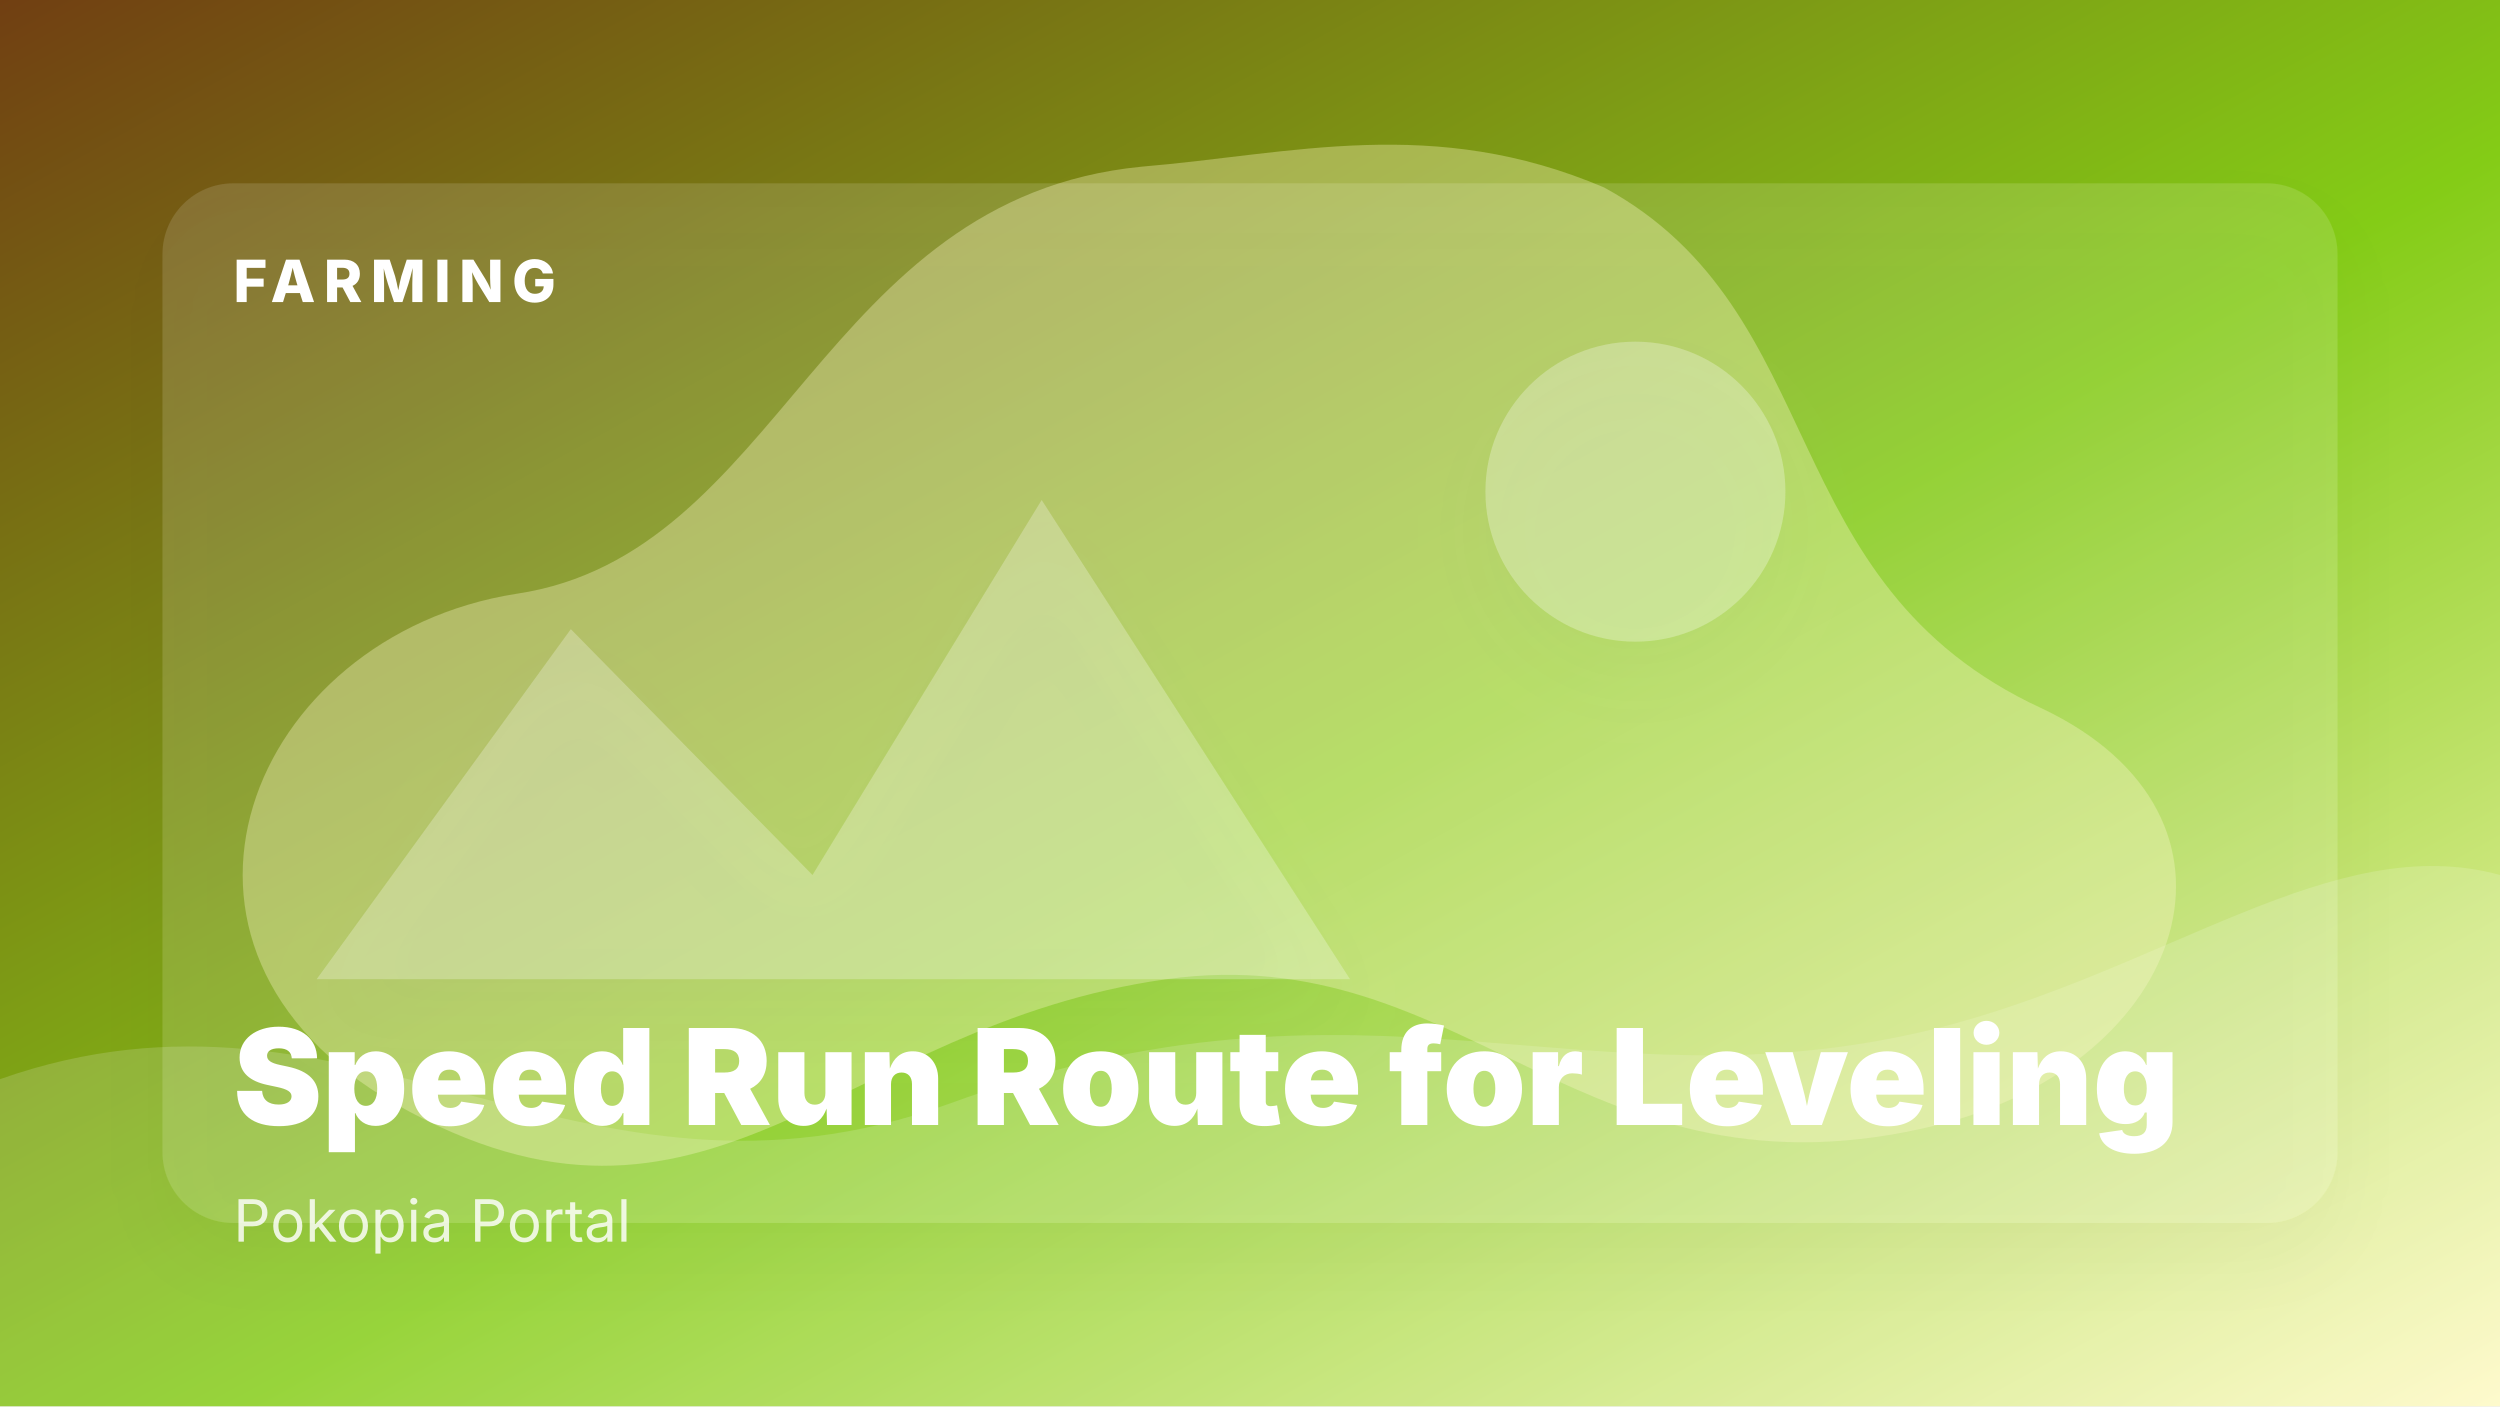
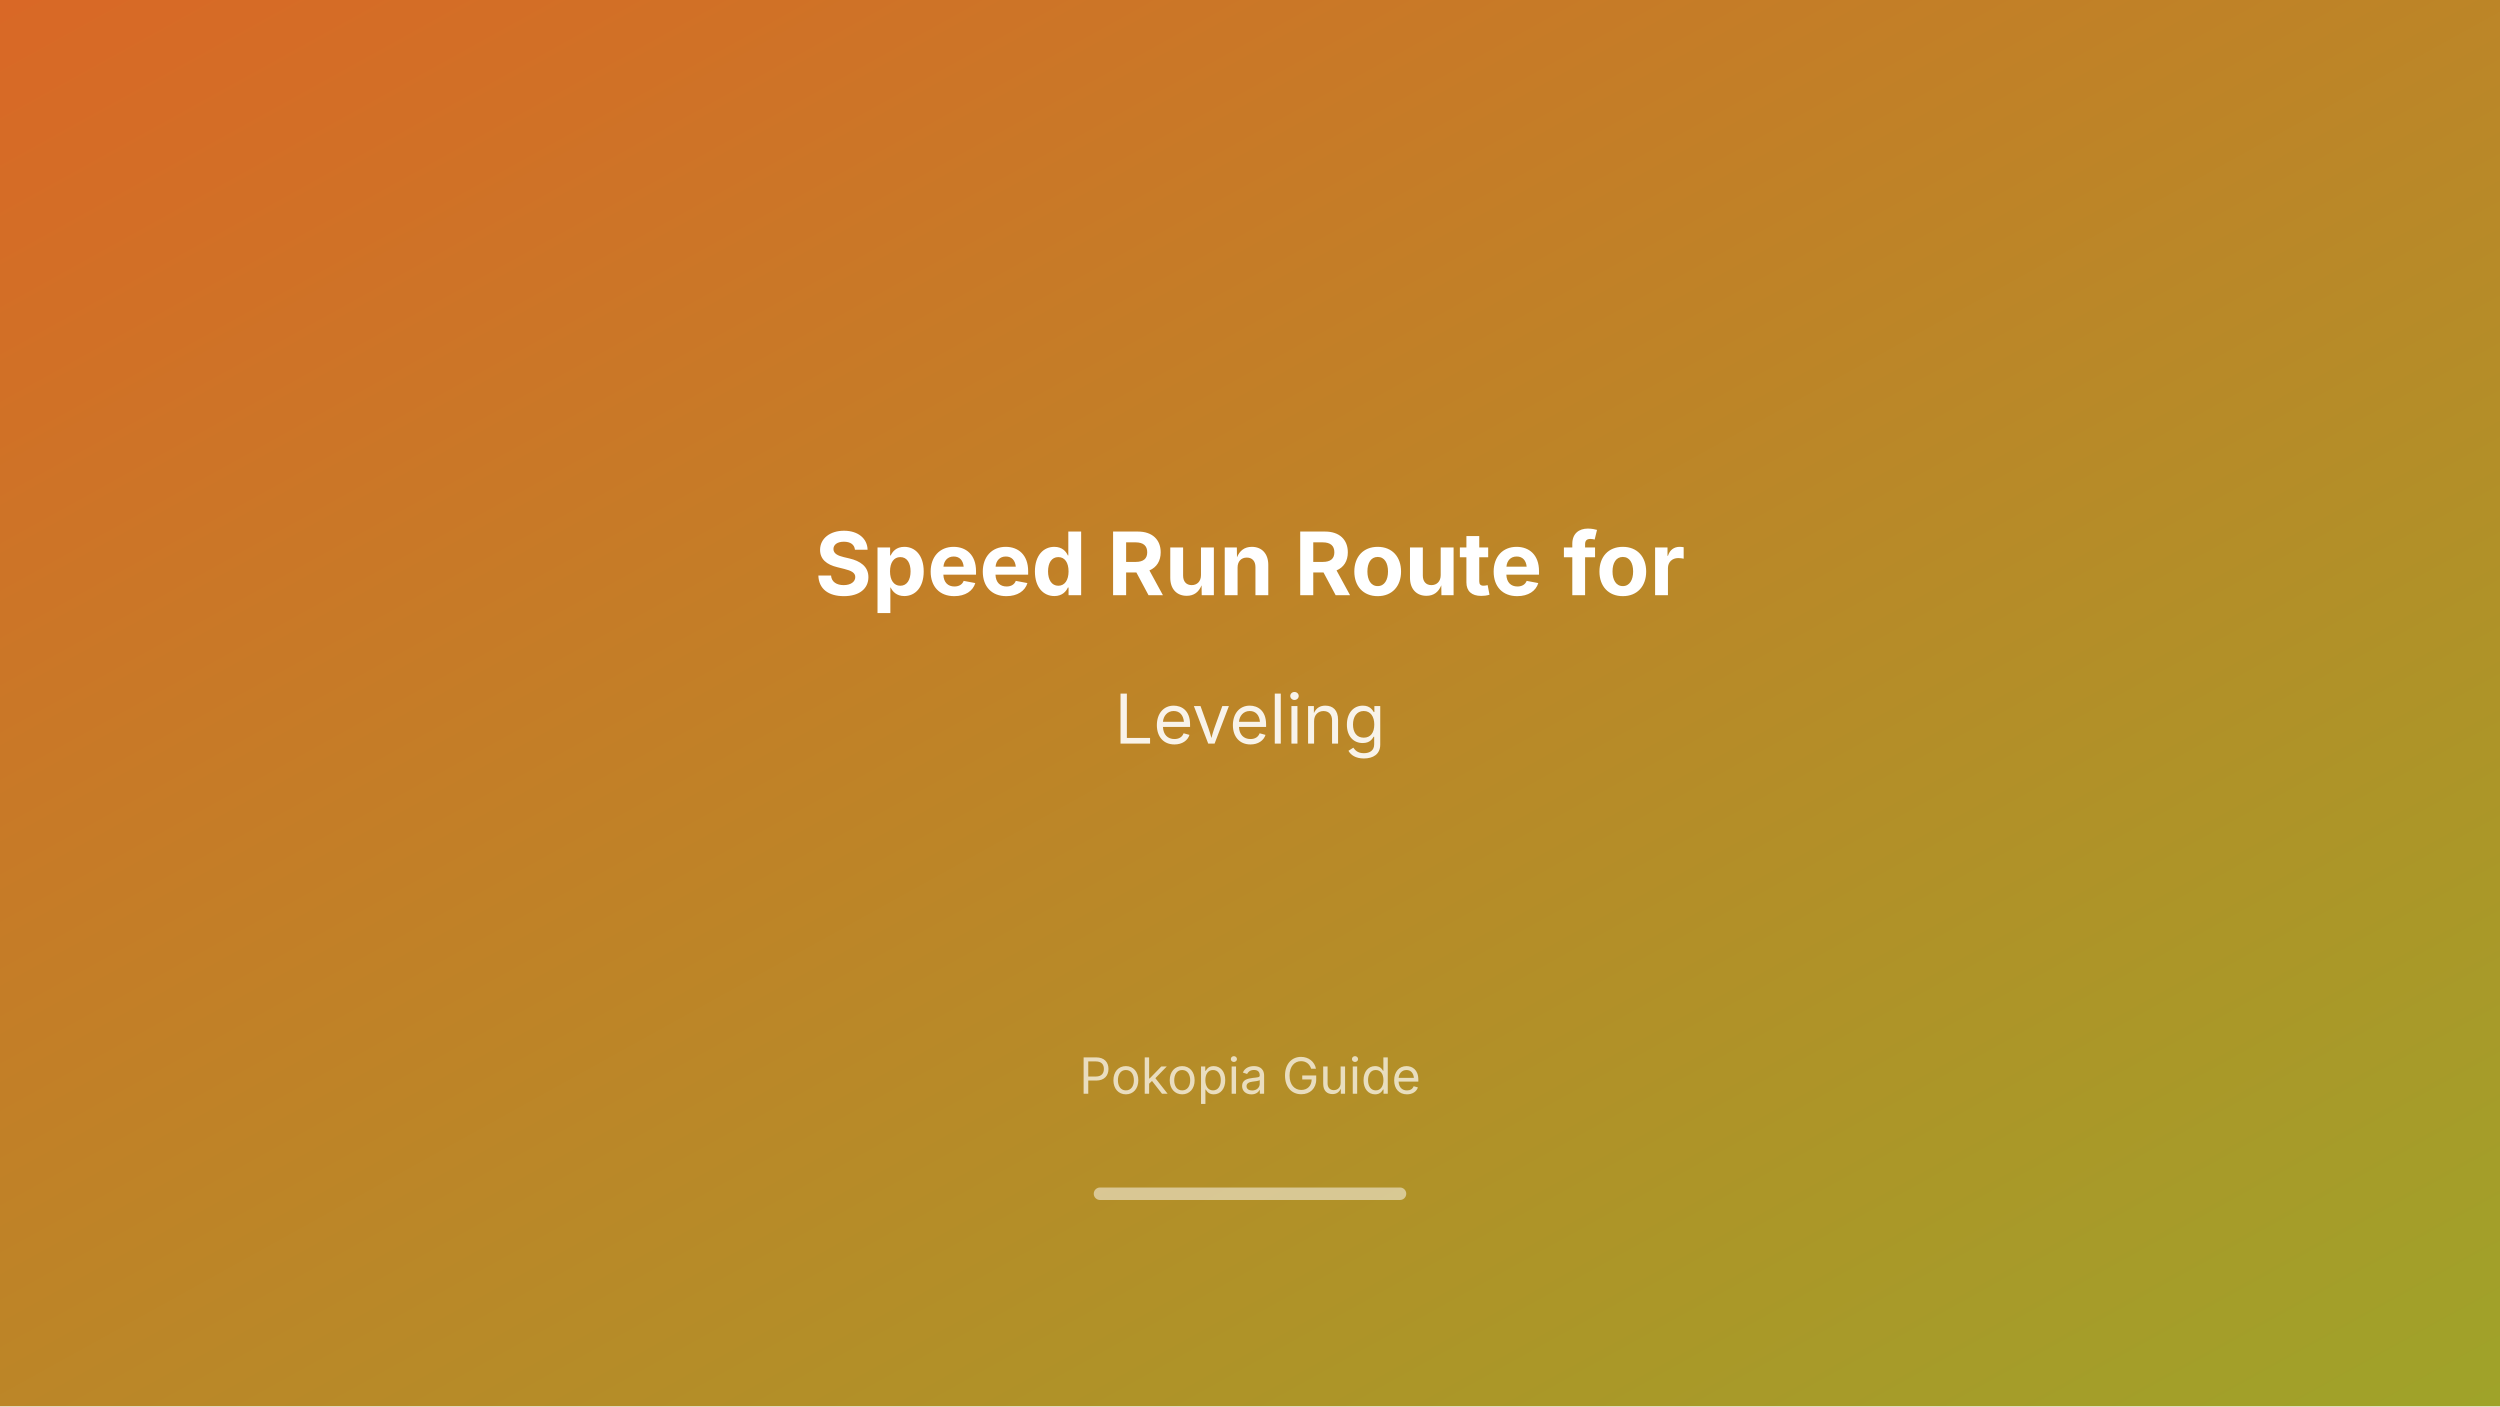
- <svg xmlns="http://www.w3.org/2000/svg" width="1200" height="675" viewBox="0 0 1200 675" role="img" aria-label="Speed Run Route for Leveling">
+ <svg xmlns="http://www.w3.org/2000/svg" width="800" height="450">
  <defs>
-     <linearGradient id="bg" x1="0" y1="0" x2="1" y2="1">
-       <stop offset="0" stop-color="#713f12" />
-       <stop offset=".55" stop-color="#84cc16" />
-       <stop offset="1" stop-color="#fef9c3" />
+     <linearGradient id="bg" x1="0%" y1="0%" x2="100%" y2="100%">
+       <stop offset="0%" style="stop-color:hsl(22,70%,50%);stop-opacity:1" />
+       <stop offset="100%" style="stop-color:hsl(62,60%,40%);stop-opacity:1" />
    </linearGradient>
-     <filter id="soft" x="-20%" y="-20%" width="140%" height="140%">
-       <feDropShadow dx="0" dy="18" stdDeviation="18" flood-color="#000" flood-opacity=".22" />
-     </filter>
  </defs>
-   <rect width="1200" height="675" fill="url(#bg)" />
-   <path d="M0 518 C170 458 278 594 455 530 C658 456 760 535 928 494 C1040 466 1120 398 1200 420 L1200 675 L0 675Z" fill="#ffffff" opacity=".16" />
-   <path d="M770 90 C880 150 850 280 980 340 C1090 392 1050 510 930 540 C760 582 705 450 560 470 C402 492 340 615 190 530 C58 455 120 305 248 285 C375 266 394 95 548 80 C620 74 688 55 770 90Z" fill="#fef9c3" opacity=".34" />
-   <g filter="url(#soft)">
-     <rect x="78" y="88" width="1044" height="499" rx="34" fill="#ffffff" opacity=".13" />
-     <path d="M152 470 L274 302 L390 420 L500 240 L648 470Z" fill="#ffffff" opacity=".26" />
-     <circle cx="785" cy="236" r="72" fill="#ffffff" opacity=".28" />
-   </g>
-   <text x="112" y="145" fill="#fff" font-family="Inter,Segoe UI,Arial,sans-serif" font-size="28" font-weight="800" letter-spacing="4">FARMING</text>
-   <text x="112" y="540" fill="#fff" font-family="Inter,Segoe UI,Arial,sans-serif" font-size="64" font-weight="900">Speed Run Route for Leveling</text>
-   <text x="112" y="596" fill="#fff" opacity=".82" font-family="Inter,Segoe UI,Arial,sans-serif" font-size="28">Pokopia Portal</text>
+   <rect width="800" height="450" fill="url(#bg)" />
+   <text x="400" y="180" font-family="system-ui, -apple-system, sans-serif" font-size="28" font-weight="bold" fill="white" text-anchor="middle" dominant-baseline="middle">
+     Speed Run Route for
+   </text>
+   <text x="400" y="230" font-family="system-ui, -apple-system, sans-serif" font-size="22" fill="rgba(255,255,255,0.9)" text-anchor="middle" dominant-baseline="middle">
+     Leveling
+   </text>
+   <text x="400" y="350" font-family="system-ui, -apple-system, sans-serif" font-size="16" fill="rgba(255,255,255,0.7)" text-anchor="middle">
+     Pokopia Guide
+   </text>
+   <rect x="350" y="380" width="100" height="4" rx="2" fill="rgba(255,255,255,0.5)" />
</svg>
